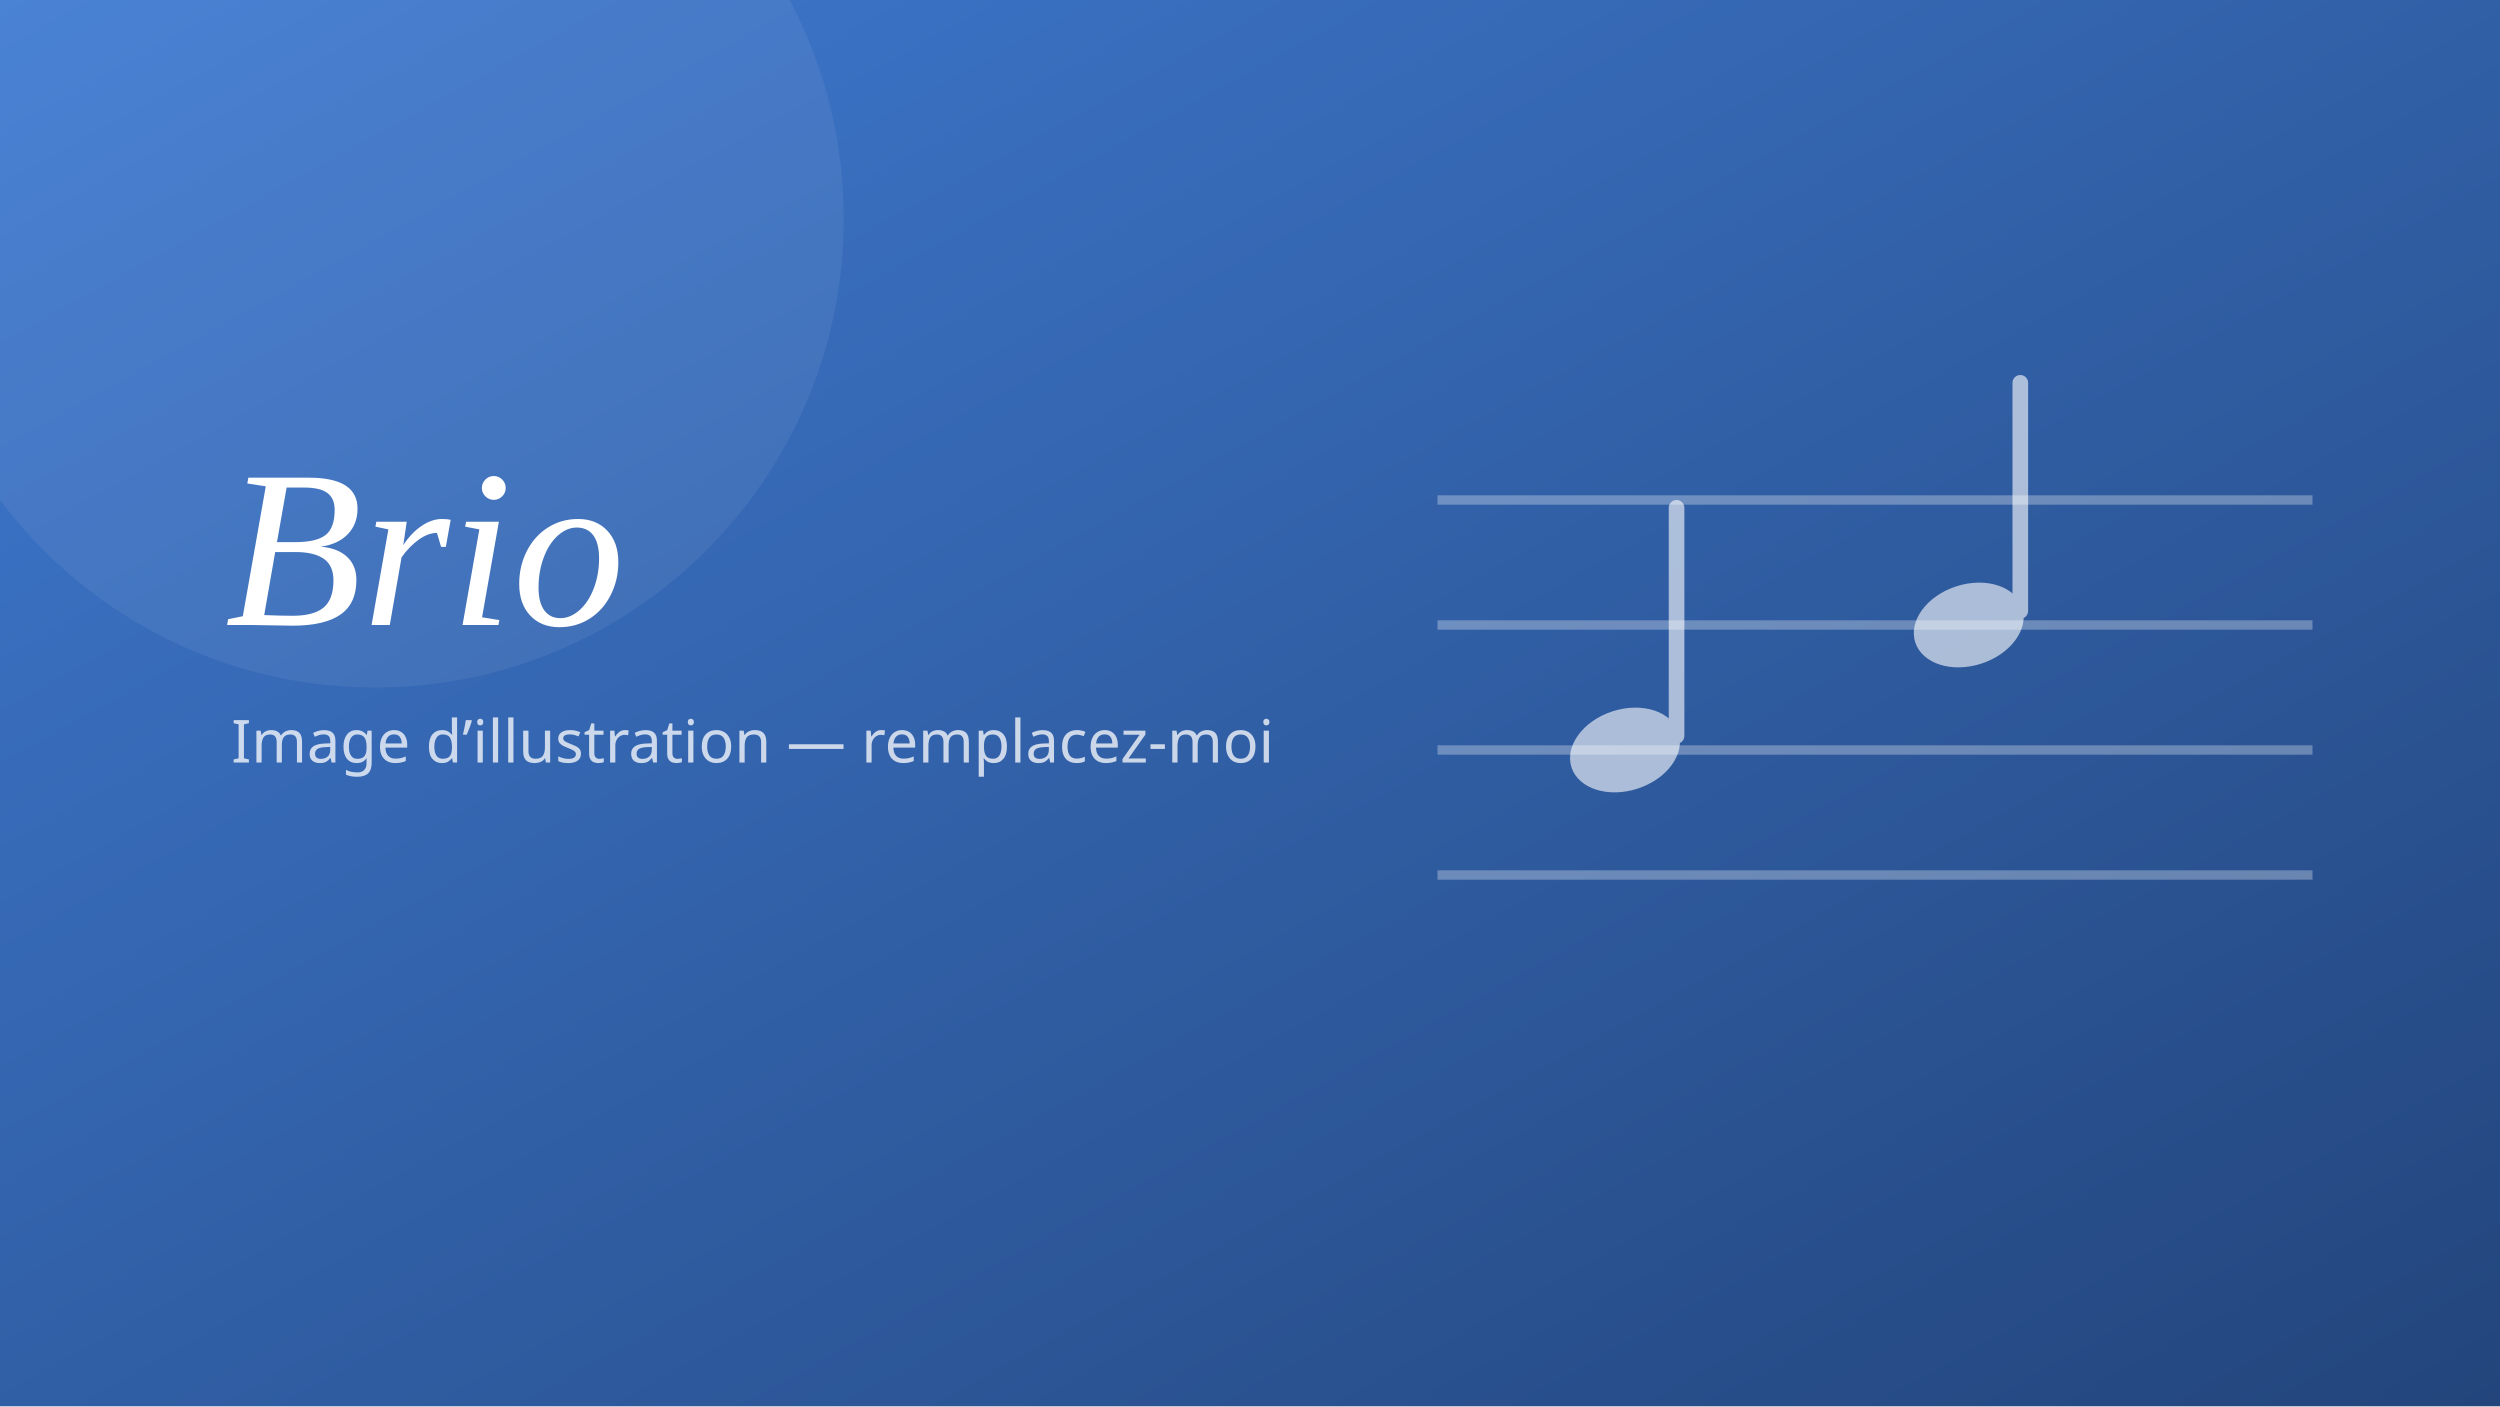
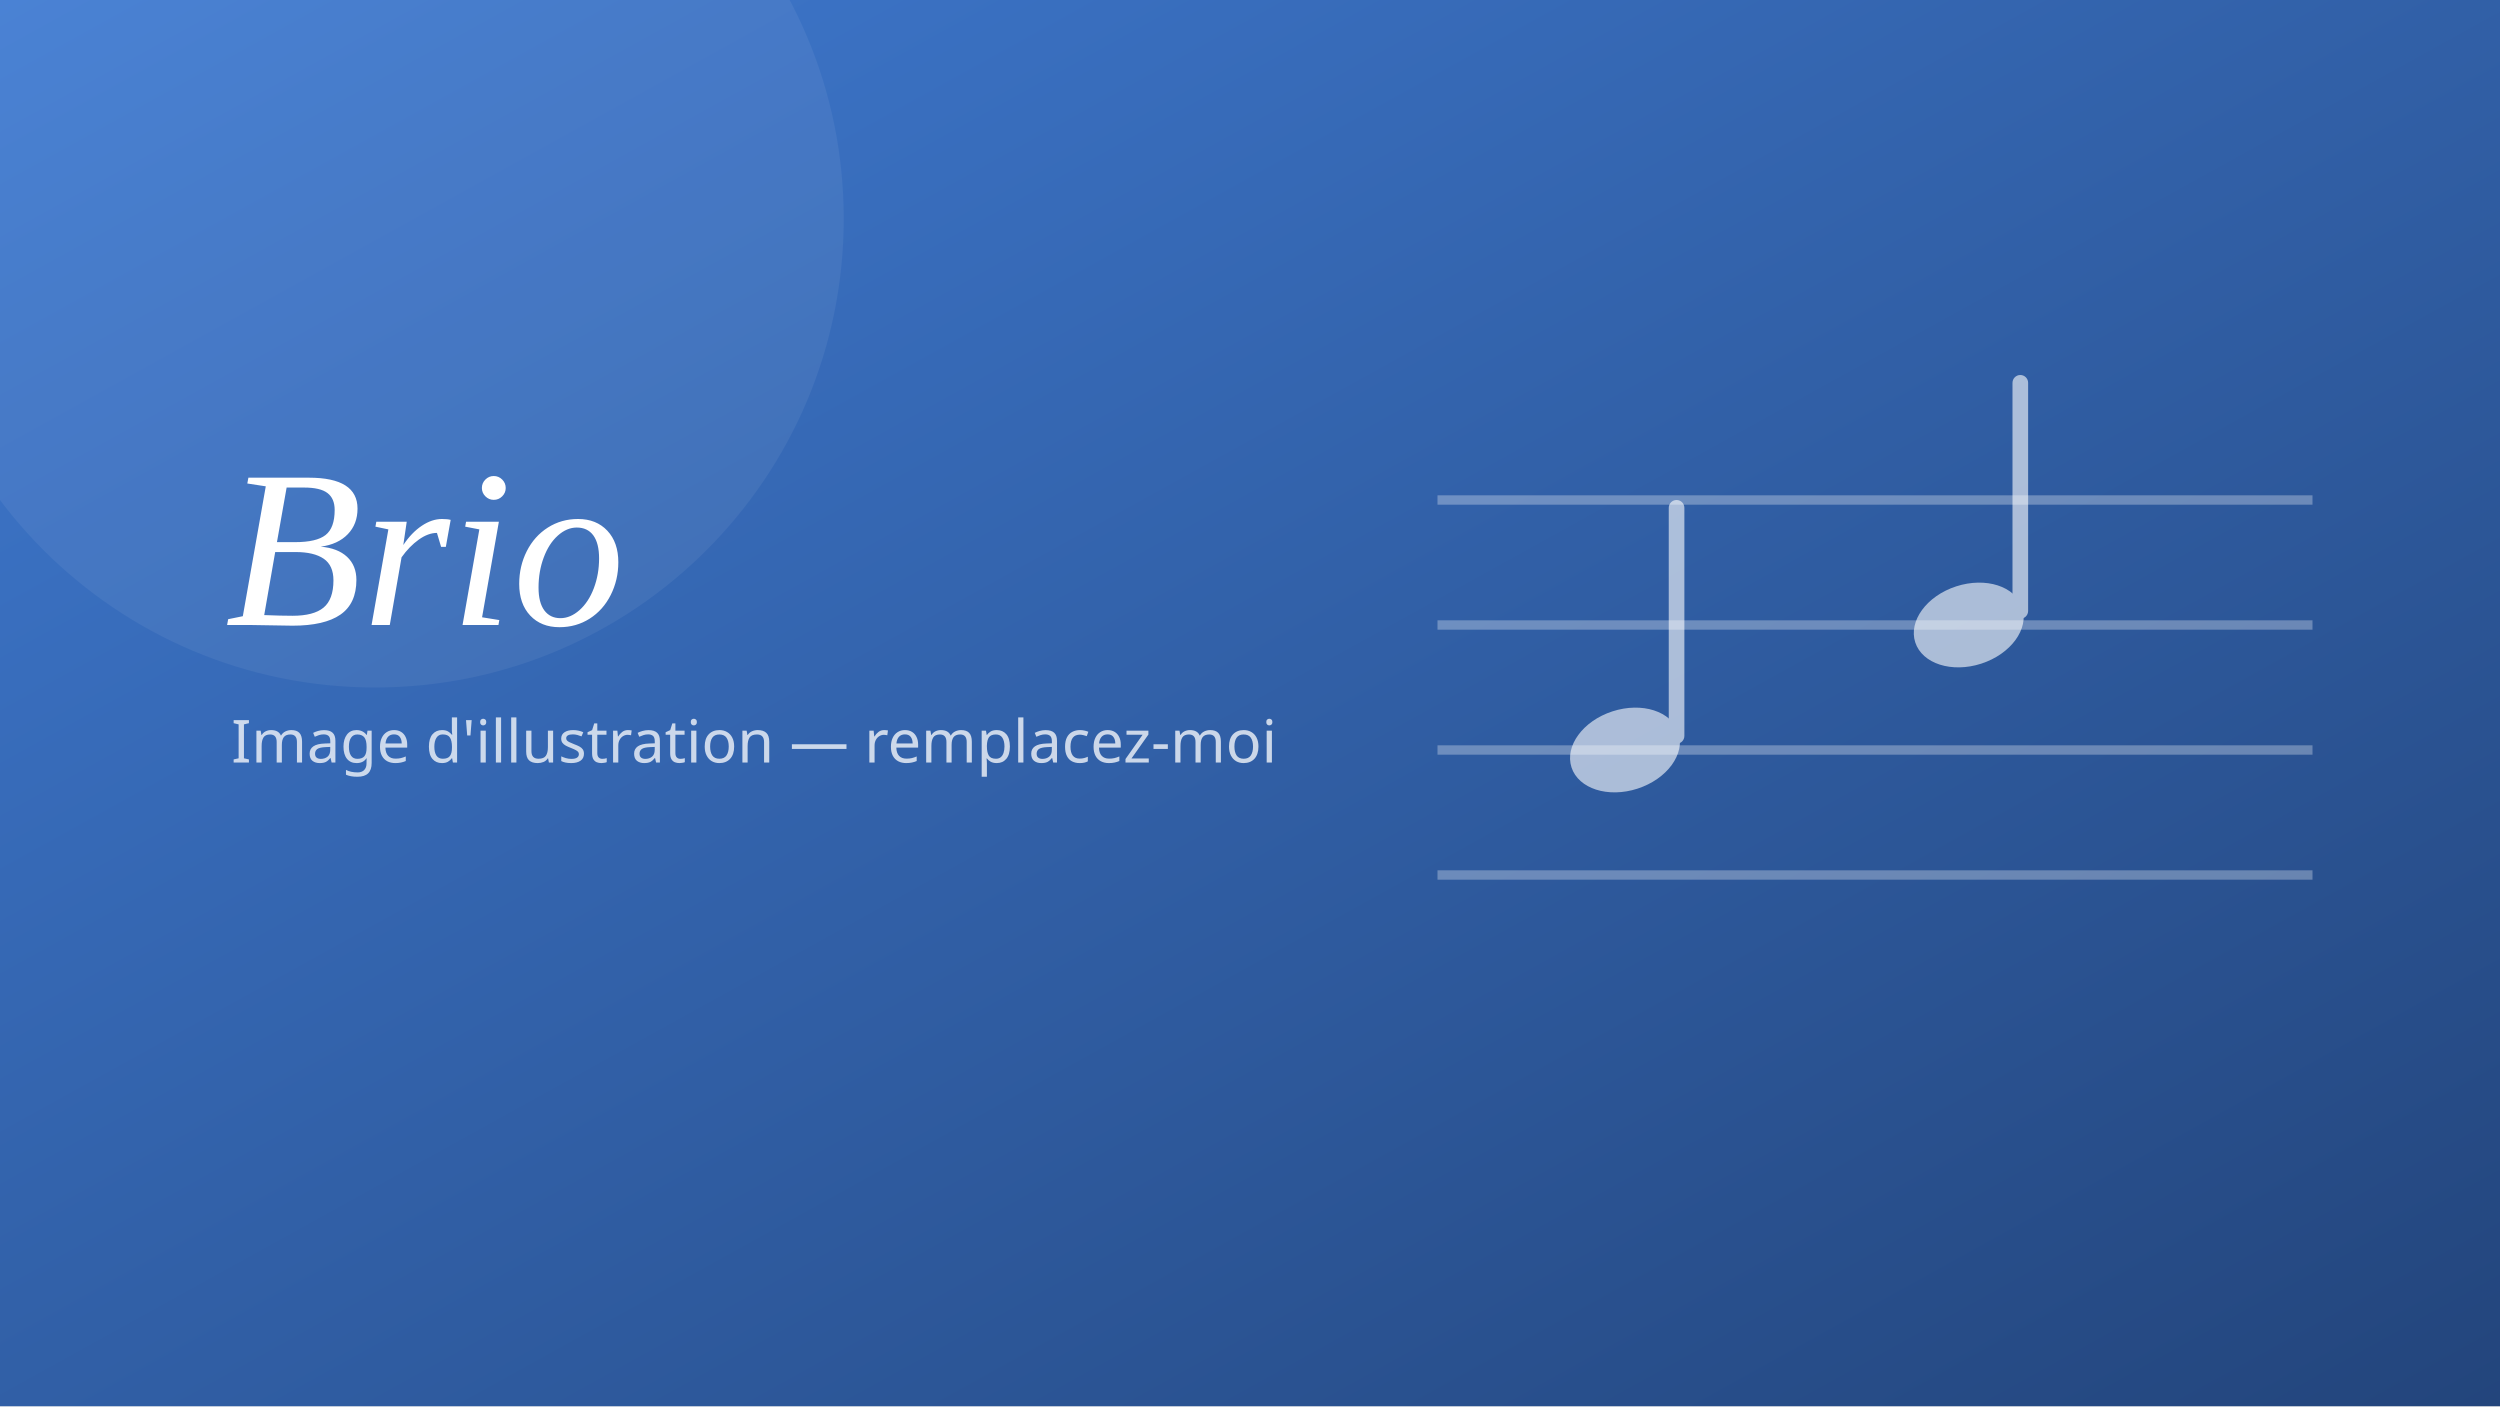
<svg xmlns="http://www.w3.org/2000/svg" viewBox="0 0 800 450" role="img" aria-label="Brio — application d'apprentissage musical">
  <defs>
    <linearGradient id="bg" x1="0" y1="0" x2="1" y2="1">
      <stop offset="0%" stop-color="#3f7ad1" />
      <stop offset="100%" stop-color="#23457c" />
    </linearGradient>
  </defs>
  <rect width="800" height="450" fill="url(#bg)" />
  <circle cx="120" cy="70" r="150" fill="#ffffff" opacity="0.06" />
  <g stroke="#ffffff" stroke-width="3" opacity="0.3">
    <line x1="460" y1="160" x2="740" y2="160" />
    <line x1="460" y1="200" x2="740" y2="200" />
    <line x1="460" y1="240" x2="740" y2="240" />
    <line x1="460" y1="280" x2="740" y2="280" />
  </g>
  <g fill="#ffffff" opacity="0.6">
    <ellipse cx="520" cy="240" rx="18" ry="13" transform="rotate(-18 520 240)" />
    <rect x="534" y="160" width="5" height="78" rx="2.5" />
    <ellipse cx="630" cy="200" rx="18" ry="13" transform="rotate(-18 630 200)" />
    <rect x="644" y="120" width="5" height="78" rx="2.5" />
  </g>
  <text x="72" y="200" font-family="Georgia, 'Times New Roman', serif" font-style="italic" font-size="72" fill="#ffffff">Brio</text>
-   <text x="74" y="244" font-family="system-ui, sans-serif" font-size="19" fill="#ffffff" opacity="0.75">Image d’illustration — remplacez-moi</text>
+   <text x="74" y="244" font-family="system-ui, sans-serif" font-size="19" fill="#ffffff" opacity="0.75">Image d'illustration — remplacez-moi</text>
</svg>
